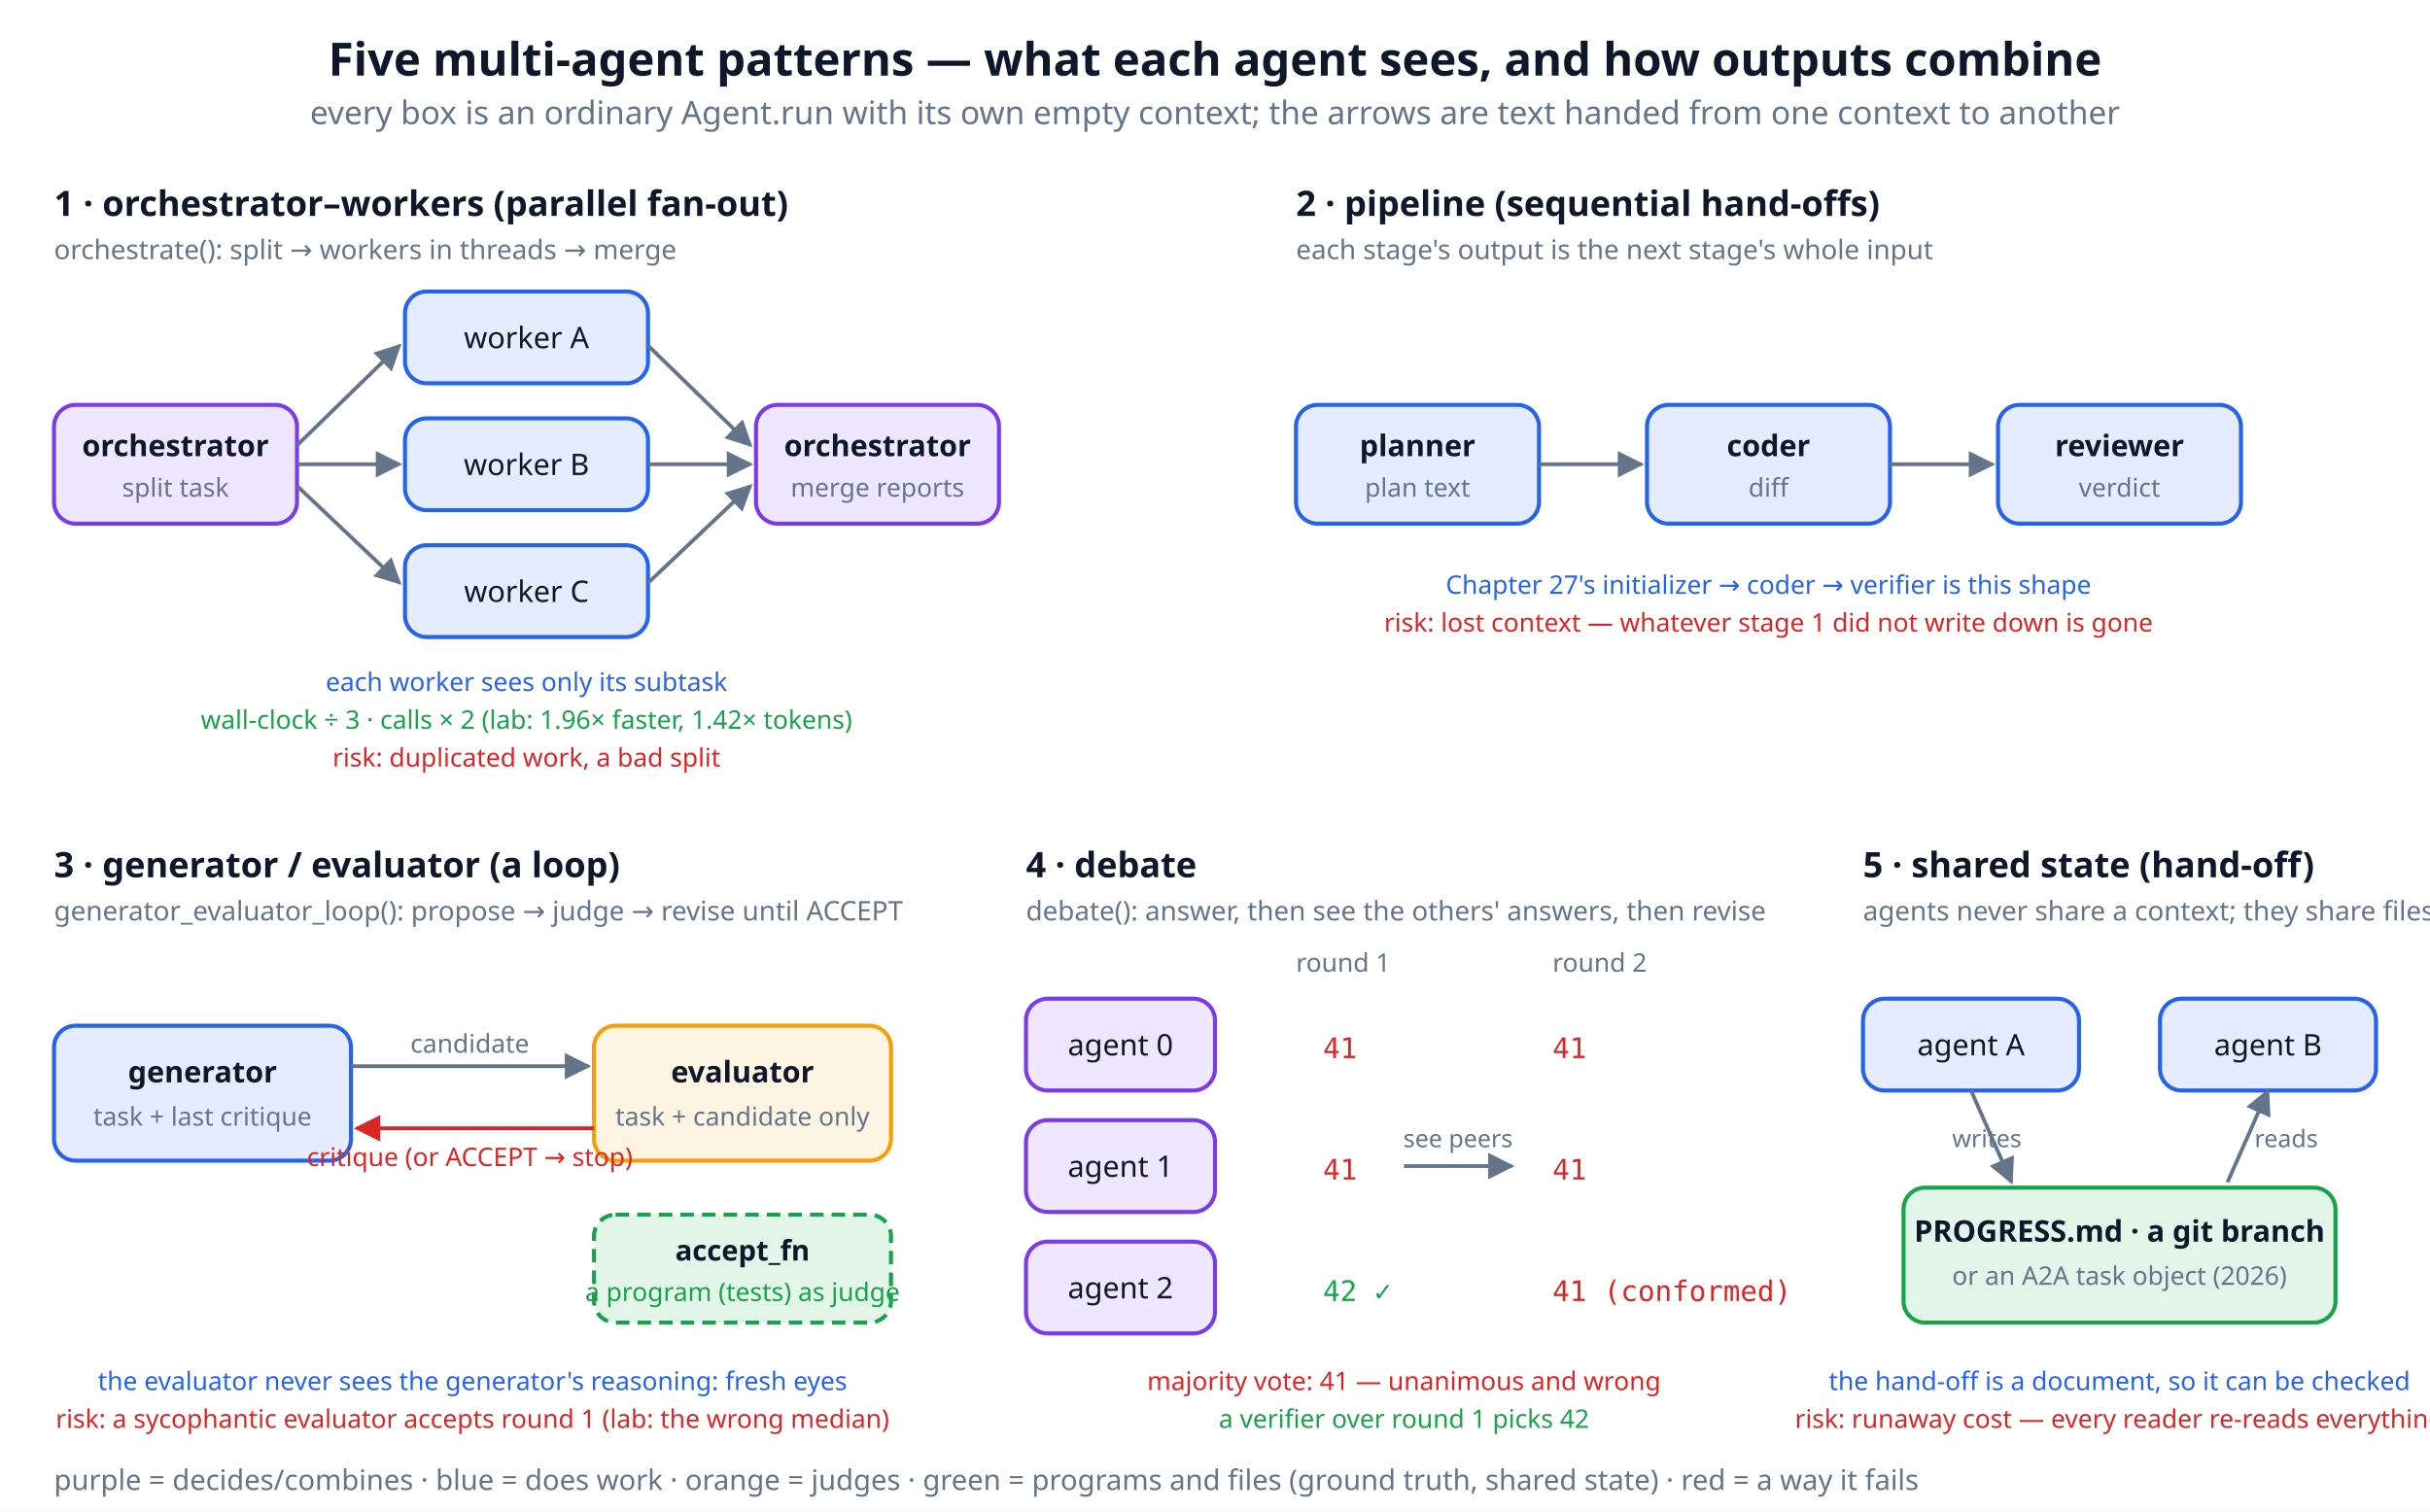
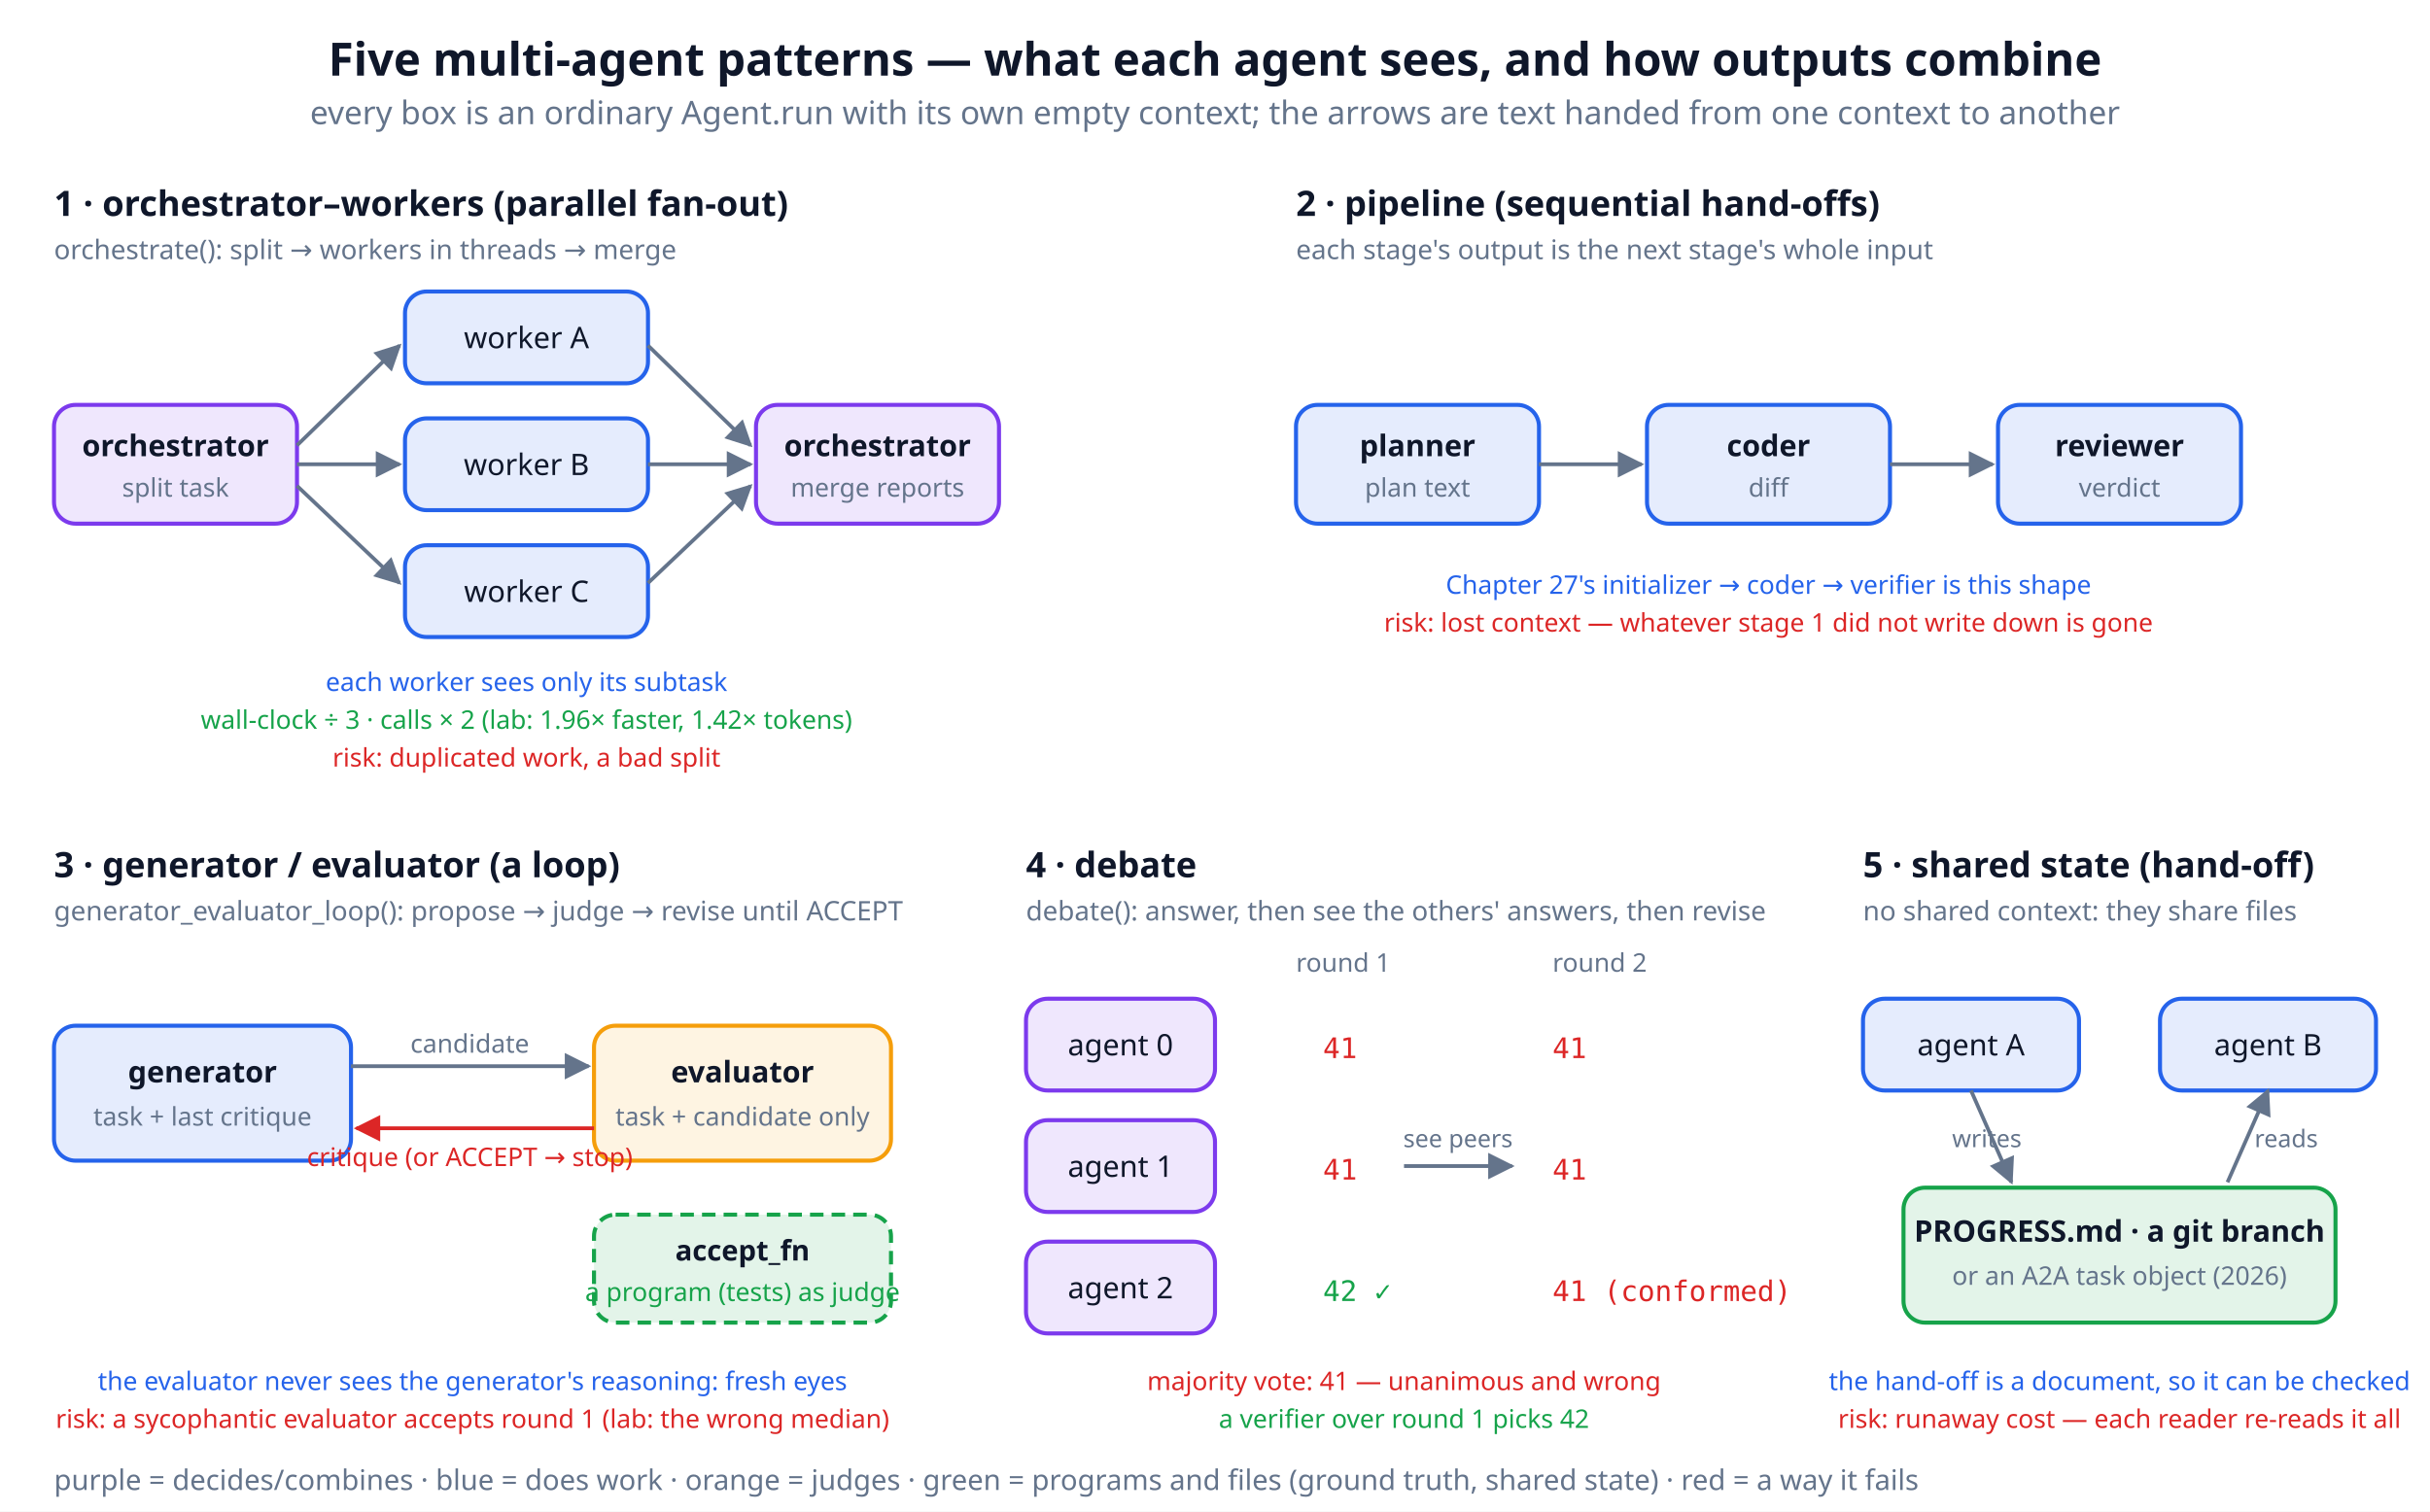
<svg xmlns="http://www.w3.org/2000/svg" width="900" height="560" viewBox="0 0 900 560" font-family="system-ui, sans-serif">
  <rect width="900" height="560" fill="#ffffff" />
  <defs>
    <marker id="arrow" viewBox="0 0 10 10" refX="9" refY="5" markerWidth="7" markerHeight="7" orient="auto">
      <path d="M0 0 L10 5 L0 10 z" fill="#64748b" />
    </marker>
    <marker id="arrowred" viewBox="0 0 10 10" refX="9" refY="5" markerWidth="7" markerHeight="7" orient="auto">
      <path d="M0 0 L10 5 L0 10 z" fill="#dc2626" />
    </marker>
  </defs>
  <text x="450" y="28" text-anchor="middle" font-size="17" font-weight="700" fill="#0f172a">Five multi-agent patterns — what each agent sees, and how outputs combine</text>
  <text x="450" y="46" text-anchor="middle" font-size="12" fill="#64748b">every box is an ordinary Agent.run with its own empty context; the arrows are text handed from one context to another</text>
  <text x="20" y="80" font-size="13" font-weight="700" fill="#0f172a">1 · orchestrator–workers (parallel fan-out)</text>
  <text x="20" y="96" font-size="10" fill="#64748b">orchestrate(): split → workers in threads → merge</text>
  <rect x="20" y="150" width="90" height="44" rx="8" fill="#7c3aed" fill-opacity="0.12" stroke="#7c3aed" stroke-width="1.5" />
  <text x="65" y="169" text-anchor="middle" font-size="11" font-weight="700" fill="#0f172a">orchestrator</text>
  <text x="65" y="184" text-anchor="middle" font-size="9.5" fill="#64748b">split task</text>
  <rect x="150" y="108" width="90" height="34" rx="8" fill="#2563eb" fill-opacity="0.12" stroke="#2563eb" stroke-width="1.5" />
  <text x="195" y="129" text-anchor="middle" font-size="11" fill="#0f172a">worker A</text>
  <rect x="150" y="155" width="90" height="34" rx="8" fill="#2563eb" fill-opacity="0.12" stroke="#2563eb" stroke-width="1.5" />
  <text x="195" y="176" text-anchor="middle" font-size="11" fill="#0f172a">worker B</text>
  <rect x="150" y="202" width="90" height="34" rx="8" fill="#2563eb" fill-opacity="0.12" stroke="#2563eb" stroke-width="1.5" />
  <text x="195" y="223" text-anchor="middle" font-size="11" fill="#0f172a">worker C</text>
  <rect x="280" y="150" width="90" height="44" rx="8" fill="#7c3aed" fill-opacity="0.12" stroke="#7c3aed" stroke-width="1.5" />
  <text x="325" y="169" text-anchor="middle" font-size="11" font-weight="700" fill="#0f172a">orchestrator</text>
  <text x="325" y="184" text-anchor="middle" font-size="9.5" fill="#64748b">merge reports</text>
  <line x1="110" y1="165" x2="148" y2="128" stroke="#64748b" stroke-width="1.4" marker-end="url(#arrow)" />
  <line x1="110" y1="172" x2="148" y2="172" stroke="#64748b" stroke-width="1.4" marker-end="url(#arrow)" />
  <line x1="110" y1="180" x2="148" y2="216" stroke="#64748b" stroke-width="1.4" marker-end="url(#arrow)" />
  <line x1="240" y1="128" x2="278" y2="165" stroke="#64748b" stroke-width="1.4" marker-end="url(#arrow)" />
  <line x1="240" y1="172" x2="278" y2="172" stroke="#64748b" stroke-width="1.4" marker-end="url(#arrow)" />
  <line x1="240" y1="216" x2="278" y2="180" stroke="#64748b" stroke-width="1.4" marker-end="url(#arrow)" />
  <text x="195" y="256" text-anchor="middle" font-size="9.5" fill="#2563eb">each worker sees only its subtask</text>
  <text x="195" y="270" text-anchor="middle" font-size="9.5" fill="#16a34a">wall-clock ÷ 3 · calls × 2 (lab: 1.96× faster, 1.42× tokens)</text>
  <text x="195" y="284" text-anchor="middle" font-size="9.5" fill="#dc2626">risk: duplicated work, a bad split</text>
  <text x="480" y="80" font-size="13" font-weight="700" fill="#0f172a">2 · pipeline (sequential hand-offs)</text>
  <text x="480" y="96" font-size="10" fill="#64748b">each stage's output is the next stage's whole input</text>
  <rect x="480" y="150" width="90" height="44" rx="8" fill="#2563eb" fill-opacity="0.12" stroke="#2563eb" stroke-width="1.5" />
  <text x="525" y="169" text-anchor="middle" font-size="11" font-weight="700" fill="#0f172a">planner</text>
  <text x="525" y="184" text-anchor="middle" font-size="9.5" fill="#64748b">plan text</text>
  <rect x="610" y="150" width="90" height="44" rx="8" fill="#2563eb" fill-opacity="0.12" stroke="#2563eb" stroke-width="1.5" />
  <text x="655" y="169" text-anchor="middle" font-size="11" font-weight="700" fill="#0f172a">coder</text>
  <text x="655" y="184" text-anchor="middle" font-size="9.5" fill="#64748b">diff</text>
  <rect x="740" y="150" width="90" height="44" rx="8" fill="#2563eb" fill-opacity="0.12" stroke="#2563eb" stroke-width="1.5" />
  <text x="785" y="169" text-anchor="middle" font-size="11" font-weight="700" fill="#0f172a">reviewer</text>
  <text x="785" y="184" text-anchor="middle" font-size="9.5" fill="#64748b">verdict</text>
  <line x1="570" y1="172" x2="608" y2="172" stroke="#64748b" stroke-width="1.4" marker-end="url(#arrow)" />
  <line x1="700" y1="172" x2="738" y2="172" stroke="#64748b" stroke-width="1.4" marker-end="url(#arrow)" />
  <text x="655" y="220" text-anchor="middle" font-size="9.5" fill="#2563eb">Chapter 27's initializer → coder → verifier is this shape</text>
  <text x="655" y="234" text-anchor="middle" font-size="9.5" fill="#dc2626">risk: lost context — whatever stage 1 did not write down is gone</text>
  <text x="20" y="325" font-size="13" font-weight="700" fill="#0f172a">3 · generator / evaluator (a loop)</text>
  <text x="20" y="341" font-size="10" fill="#64748b">generator_evaluator_loop(): propose → judge → revise until ACCEPT</text>
  <rect x="20" y="380" width="110" height="50" rx="8" fill="#2563eb" fill-opacity="0.12" stroke="#2563eb" stroke-width="1.5" />
  <text x="75" y="401" text-anchor="middle" font-size="11" font-weight="700" fill="#0f172a">generator</text>
  <text x="75" y="417" text-anchor="middle" font-size="9.5" fill="#64748b">task + last critique</text>
  <rect x="220" y="380" width="110" height="50" rx="8" fill="#f59e0b" fill-opacity="0.12" stroke="#f59e0b" stroke-width="1.5" />
  <text x="275" y="401" text-anchor="middle" font-size="11" font-weight="700" fill="#0f172a">evaluator</text>
  <text x="275" y="417" text-anchor="middle" font-size="9.5" fill="#64748b">task + candidate only</text>
  <line x1="130" y1="395" x2="218" y2="395" stroke="#64748b" stroke-width="1.4" marker-end="url(#arrow)" />
  <text x="174" y="390" text-anchor="middle" font-size="9.5" fill="#64748b">candidate</text>
  <line x1="220" y1="418" x2="132" y2="418" stroke="#dc2626" stroke-width="1.4" marker-end="url(#arrowred)" />
  <text x="174" y="432" text-anchor="middle" font-size="9.5" fill="#dc2626">critique (or ACCEPT → stop)</text>
  <rect x="220" y="450" width="110" height="40" rx="8" fill="#16a34a" fill-opacity="0.12" stroke="#16a34a" stroke-width="1.5" stroke-dasharray="5 3" />
  <text x="275" y="467" text-anchor="middle" font-size="10.5" font-weight="700" fill="#0f172a">accept_fn</text>
  <text x="275" y="482" text-anchor="middle" font-size="9.5" fill="#16a34a">a program (tests) as judge</text>
  <text x="175" y="515" text-anchor="middle" font-size="9.5" fill="#2563eb">the evaluator never sees the generator's reasoning: fresh eyes</text>
  <text x="175" y="529" text-anchor="middle" font-size="9.5" fill="#dc2626">risk: a sycophantic evaluator accepts round 1 (lab: the wrong median)</text>
  <text x="380" y="325" font-size="13" font-weight="700" fill="#0f172a">4 · debate</text>
  <text x="380" y="341" font-size="10" fill="#64748b">debate(): answer, then see the others' answers, then revise</text>
  <rect x="380" y="370" width="70" height="34" rx="8" fill="#7c3aed" fill-opacity="0.12" stroke="#7c3aed" stroke-width="1.5" />
  <text x="415" y="391" text-anchor="middle" font-size="11" fill="#0f172a">agent 0</text>
  <rect x="380" y="415" width="70" height="34" rx="8" fill="#7c3aed" fill-opacity="0.12" stroke="#7c3aed" stroke-width="1.5" />
  <text x="415" y="436" text-anchor="middle" font-size="11" fill="#0f172a">agent 1</text>
  <rect x="380" y="460" width="70" height="34" rx="8" fill="#7c3aed" fill-opacity="0.12" stroke="#7c3aed" stroke-width="1.5" />
  <text x="415" y="481" text-anchor="middle" font-size="11" fill="#0f172a">agent 2</text>
  <text x="490" y="392" font-size="10.5" fill="#dc2626" font-family="ui-monospace, monospace">41</text>
  <text x="490" y="437" font-size="10.5" fill="#dc2626" font-family="ui-monospace, monospace">41</text>
  <text x="490" y="482" font-size="10.5" fill="#16a34a" font-family="ui-monospace, monospace">42 ✓</text>
  <text x="480" y="360" font-size="9.5" fill="#64748b">round 1</text>
  <line x1="520" y1="432" x2="560" y2="432" stroke="#64748b" stroke-width="1.4" marker-end="url(#arrow)" />
  <text x="540" y="425" text-anchor="middle" font-size="9" fill="#64748b">see peers</text>
  <text x="575" y="360" font-size="9.5" fill="#64748b">round 2</text>
  <text x="575" y="392" font-size="10.5" fill="#dc2626" font-family="ui-monospace, monospace">41</text>
  <text x="575" y="437" font-size="10.5" fill="#dc2626" font-family="ui-monospace, monospace">41</text>
  <text x="575" y="482" font-size="10.5" fill="#dc2626" font-family="ui-monospace, monospace">41  (conformed)</text>
  <text x="520" y="515" text-anchor="middle" font-size="9.5" fill="#dc2626">majority vote: 41 — unanimous and wrong</text>
  <text x="520" y="529" text-anchor="middle" font-size="9.5" fill="#16a34a">a verifier over round 1 picks 42</text>
  <text x="690" y="325" font-size="13" font-weight="700" fill="#0f172a">5 · shared state (hand-off)</text>
-   <text x="690" y="341" font-size="10" fill="#64748b">agents never share a context; they share files</text>
+   <text x="690" y="341" font-size="10" fill="#64748b">no shared context: they share files</text>
  <rect x="690" y="370" width="80" height="34" rx="8" fill="#2563eb" fill-opacity="0.12" stroke="#2563eb" stroke-width="1.5" />
  <text x="730" y="391" text-anchor="middle" font-size="11" fill="#0f172a">agent A</text>
  <rect x="800" y="370" width="80" height="34" rx="8" fill="#2563eb" fill-opacity="0.12" stroke="#2563eb" stroke-width="1.5" />
  <text x="840" y="391" text-anchor="middle" font-size="11" fill="#0f172a">agent B</text>
  <rect x="705" y="440" width="160" height="50" rx="8" fill="#16a34a" fill-opacity="0.12" stroke="#16a34a" stroke-width="1.5" />
  <text x="785" y="460" text-anchor="middle" font-size="11" font-weight="700" fill="#0f172a">PROGRESS.md · a git branch</text>
  <text x="785" y="476" text-anchor="middle" font-size="9.5" fill="#64748b">or an A2A task object (2026)</text>
  <line x1="730" y1="404" x2="745" y2="438" stroke="#64748b" stroke-width="1.4" marker-end="url(#arrow)" />
  <line x1="825" y1="438" x2="840" y2="404" stroke="#64748b" stroke-width="1.4" marker-end="url(#arrow)" />
  <text x="723" y="425" font-size="9" fill="#64748b">writes</text>
  <text x="835" y="425" font-size="9" fill="#64748b">reads</text>
  <text x="785" y="515" text-anchor="middle" font-size="9.5" fill="#2563eb">the hand-off is a document, so it can be checked</text>
-   <text x="785" y="529" text-anchor="middle" font-size="9.5" fill="#dc2626">risk: runaway cost — every reader re-reads everything</text>
+   <text x="785" y="529" text-anchor="middle" font-size="9.5" fill="#dc2626">risk: runaway cost — each reader re-reads it all</text>
  <text x="20" y="552" font-size="10.5" fill="#64748b">purple = decides/combines · blue = does work · orange = judges · green = programs and files (ground truth, shared state) · red = a way it fails</text>
</svg>
